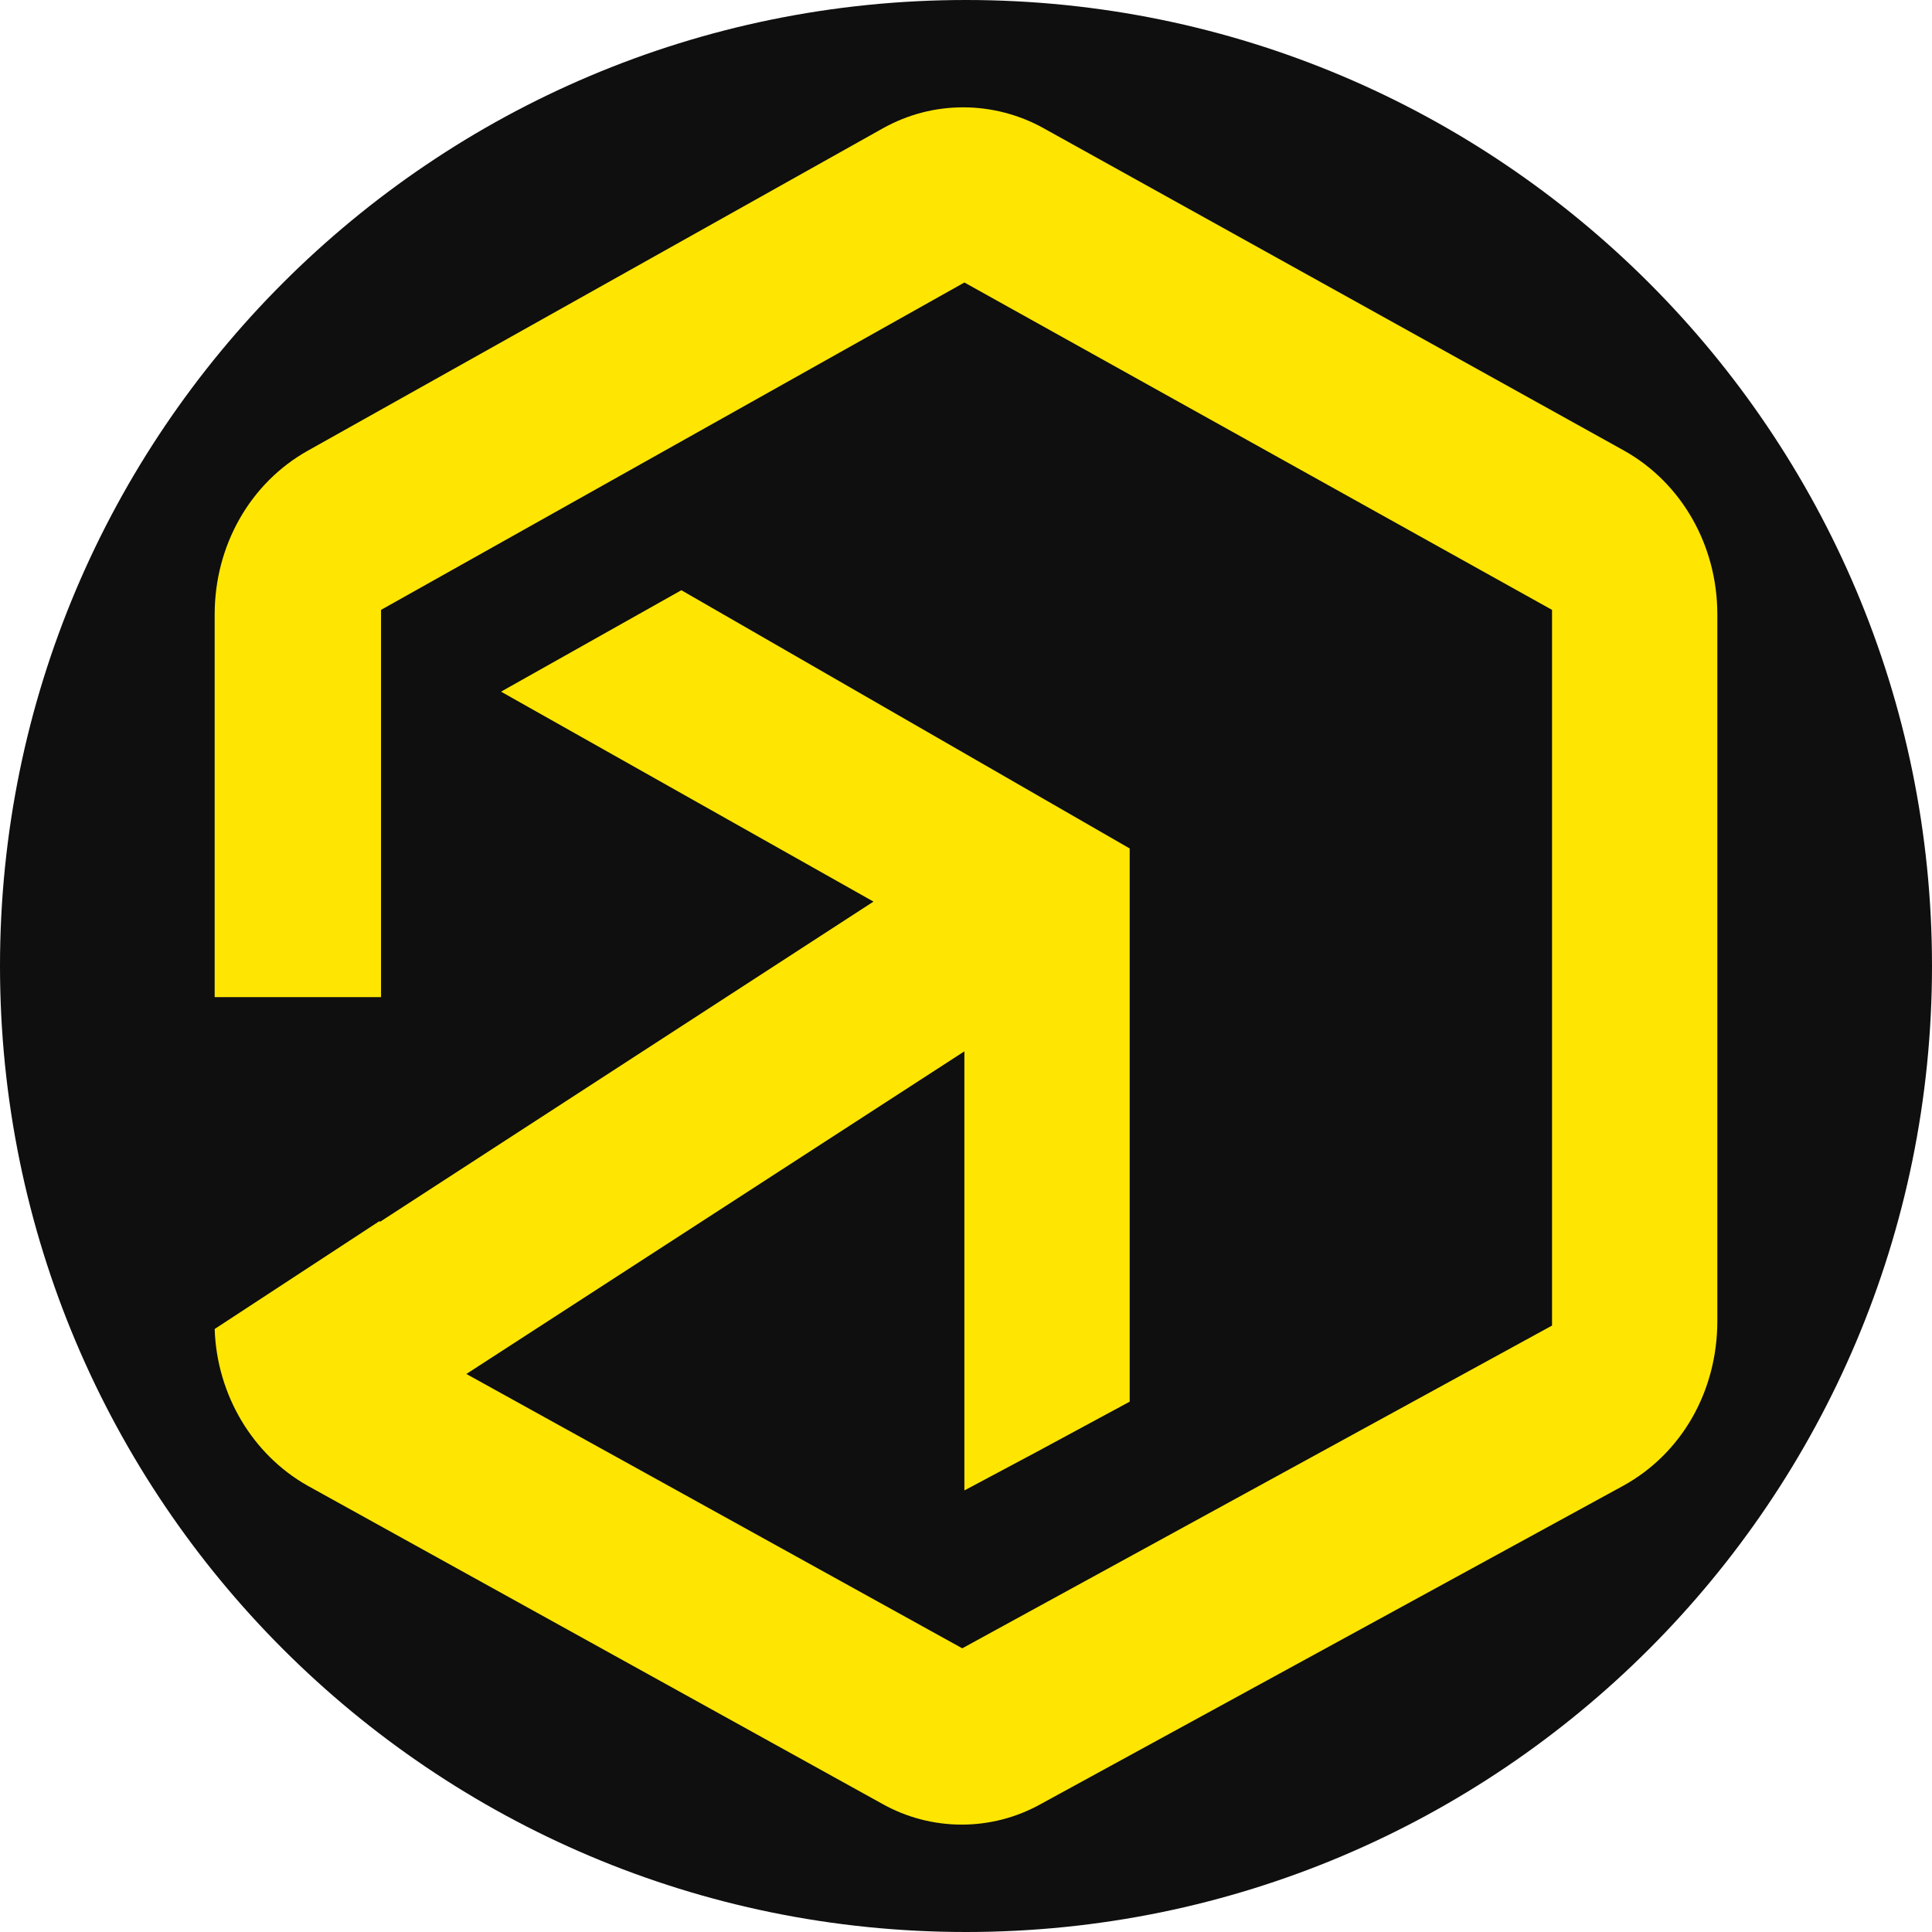
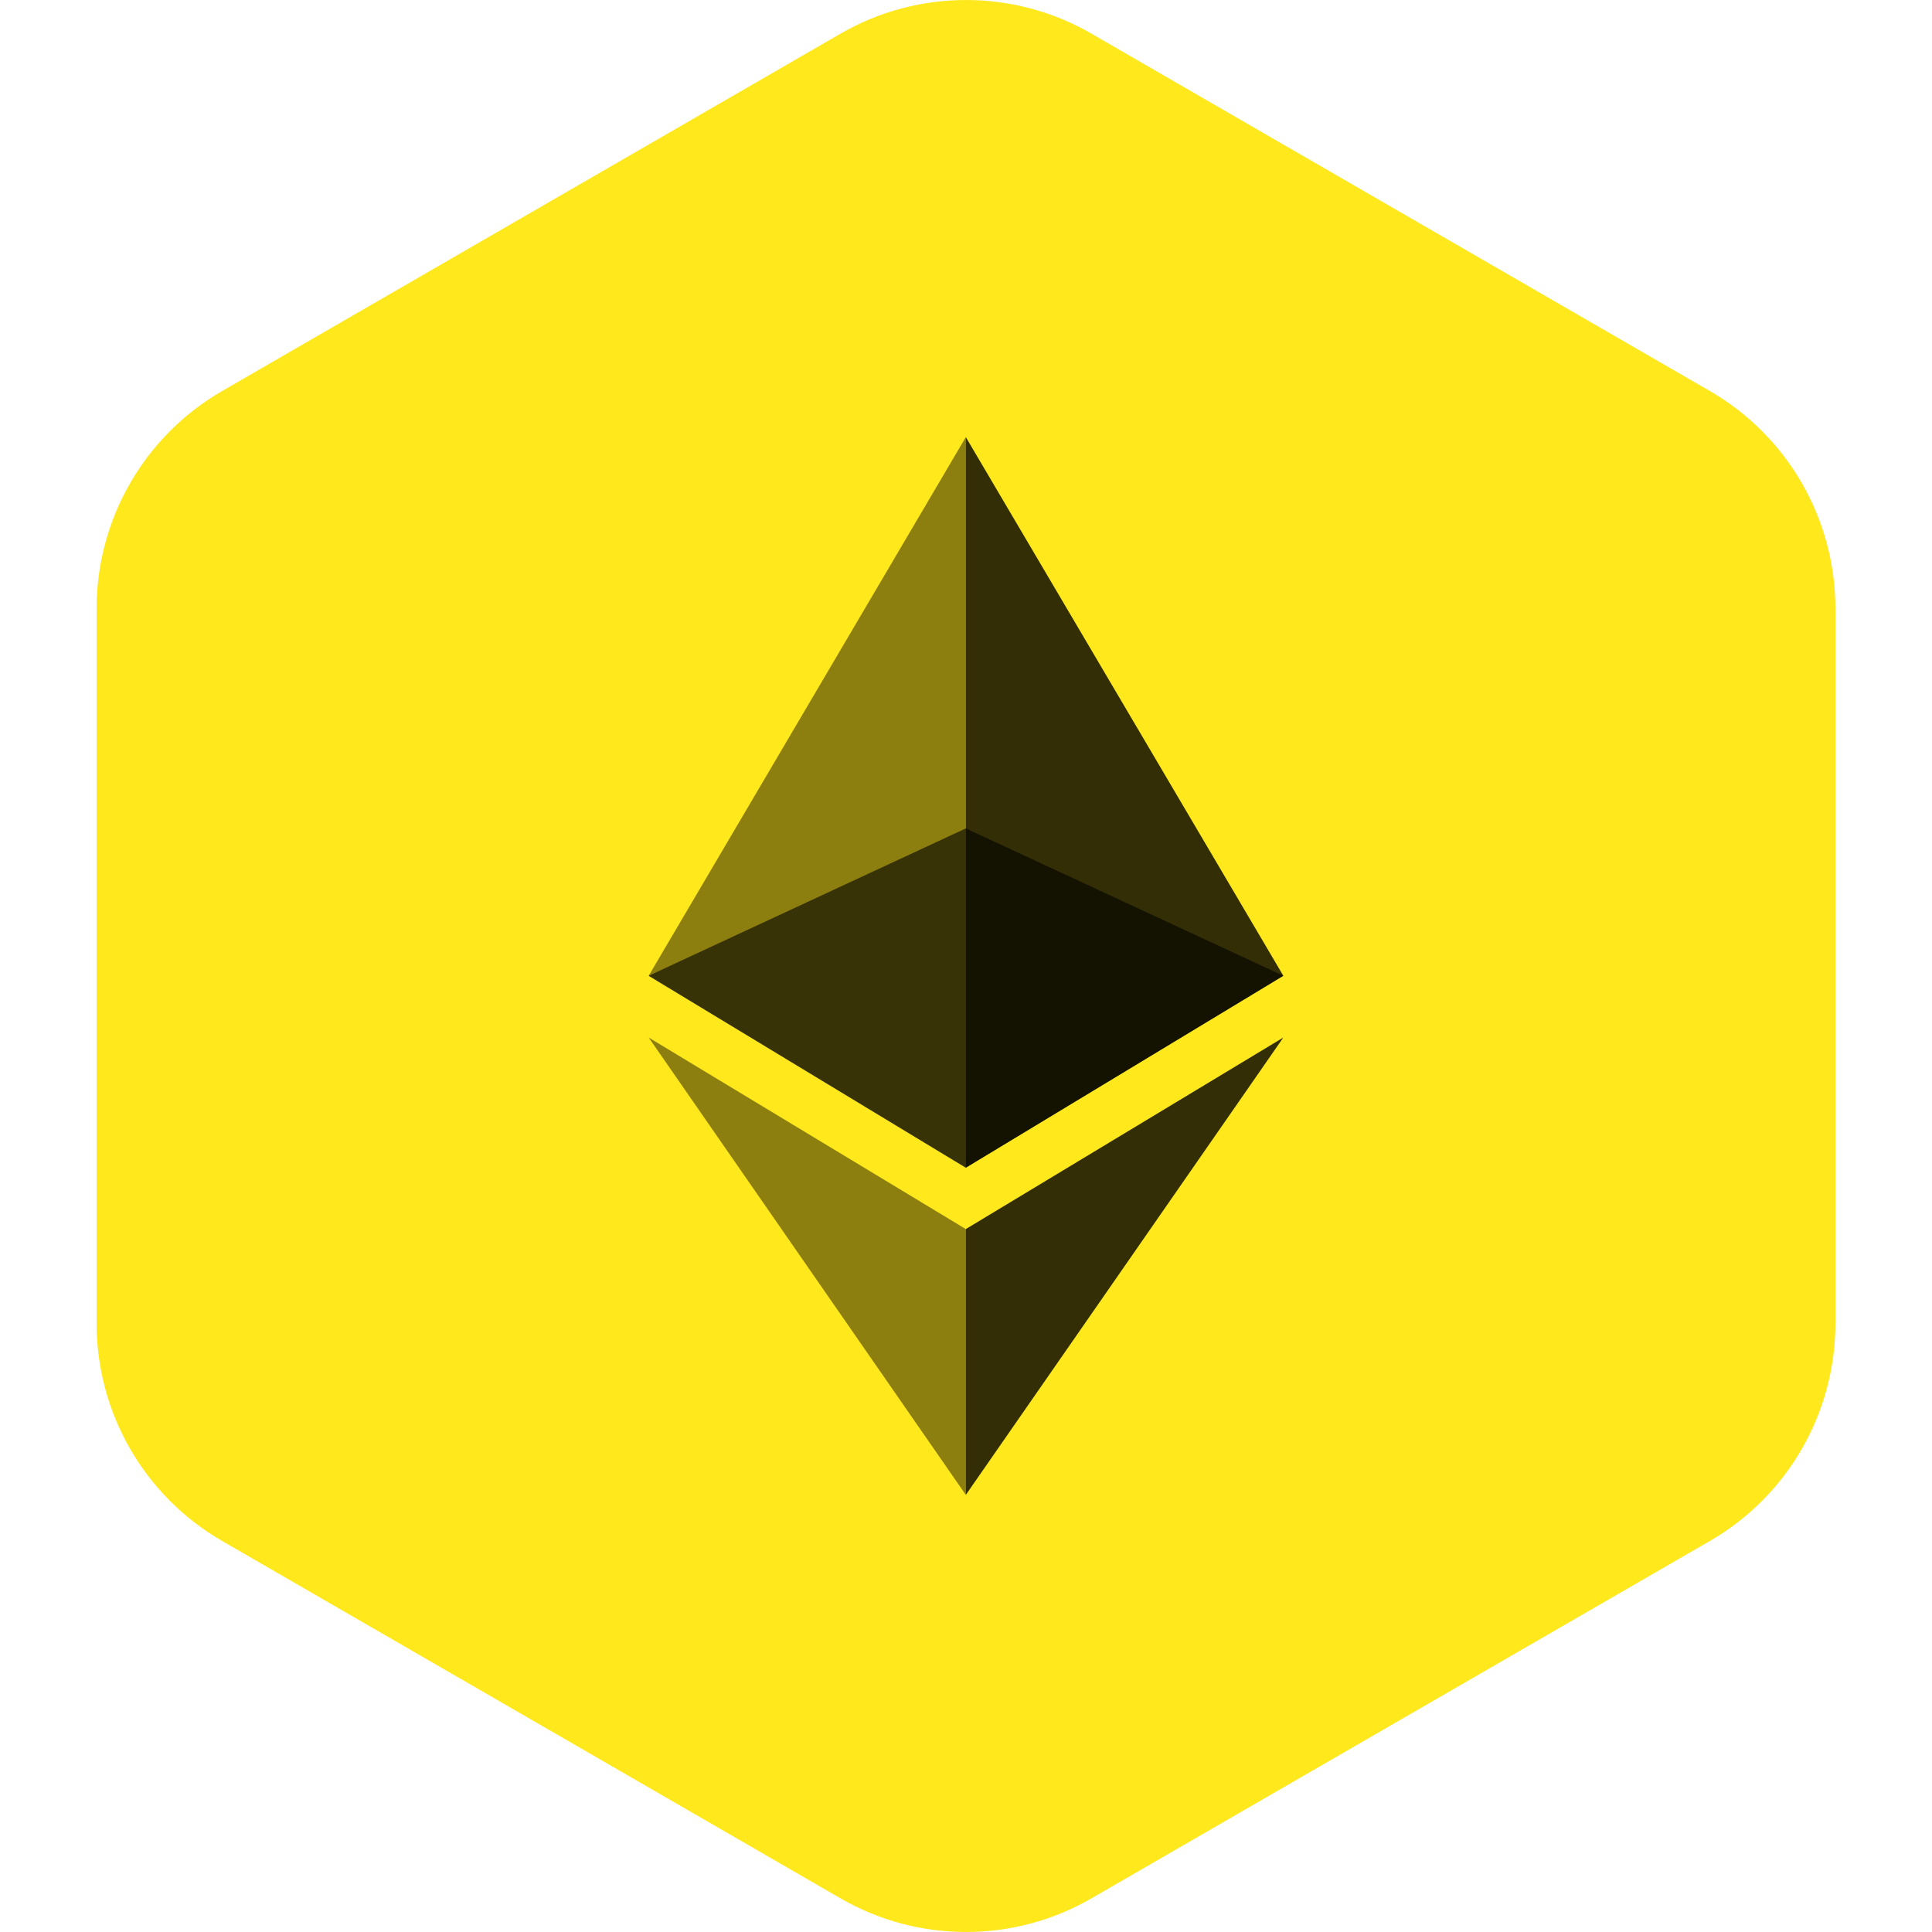
- <svg xmlns="http://www.w3.org/2000/svg" fill="none" viewBox="0 0 18 18">
-   <path fill="#0F0F0F" d="M9 18A9 9 0 109 0a9 9 0 000 18z" />
-   <path fill="#FFE602" d="M8.965 15.357l-4.62-2.556 4.64-3.006v4.091l.664-.354.876-.473V7.905L6.348 5.499l-1.68.945L8.138 8.4l-4.6 2.985v-.01L2 12.382c.02.612.352 1.17.866 1.46l5.354 2.964a1.512 1.512 0 001.48 0l5.424-2.964c.544-.3.876-.88.876-1.536V5.725c0-.644-.332-1.224-.866-1.525L9.72 1.193A1.545 1.545 0 008.975 1c-.262 0-.513.065-.745.193L2.866 4.2C2.332 4.5 2 5.08 2 5.725V9.29h1.55V5.682l5.435-3.05.02.011 5.455 3.039v6.668l-5.495 3.007z" />
+ <svg xmlns="http://www.w3.org/2000/svg" width="18" height="18" viewBox="0 0 200 200" fill="none">
+   <path d="M87.01 3.484C95.048 -1.161 104.952 -1.161 112.99 3.484L177.01 40.481C185.048 45.127 190 53.712 190 63.003V136.997C190 146.288 185.048 154.873 177.01 159.519L112.99 196.516C104.952 201.161 95.048 201.161 87.01 196.516L22.99 159.519C14.952 154.873 10 146.288 10 136.997V63.003C10 53.712 14.952 45.127 22.99 40.481L87.01 3.484Z" fill="#FFE81C" />
+   <path opacity="0.6" d="M99.98 120.88L132.85 101.011L99.98 85.756L67.15 101.011L99.98 120.88Z" fill="black" />
+   <path opacity="0.45" d="M99.98 85.756V45.25L67.15 101.012L99.98 120.88V85.756Z" fill="black" />
+   <path opacity="0.8" d="M99.98 120.88L132.85 101.012L99.98 45.25V85.756V120.88Z" fill="black" />
+   <path opacity="0.45" d="M99.98 127.233L67.15 107.405L99.98 154.75V127.233Z" fill="black" />
+   <path opacity="0.8" d="M132.85 107.405L99.98 127.233V154.75L132.85 107.405Z" fill="black" />
</svg>
